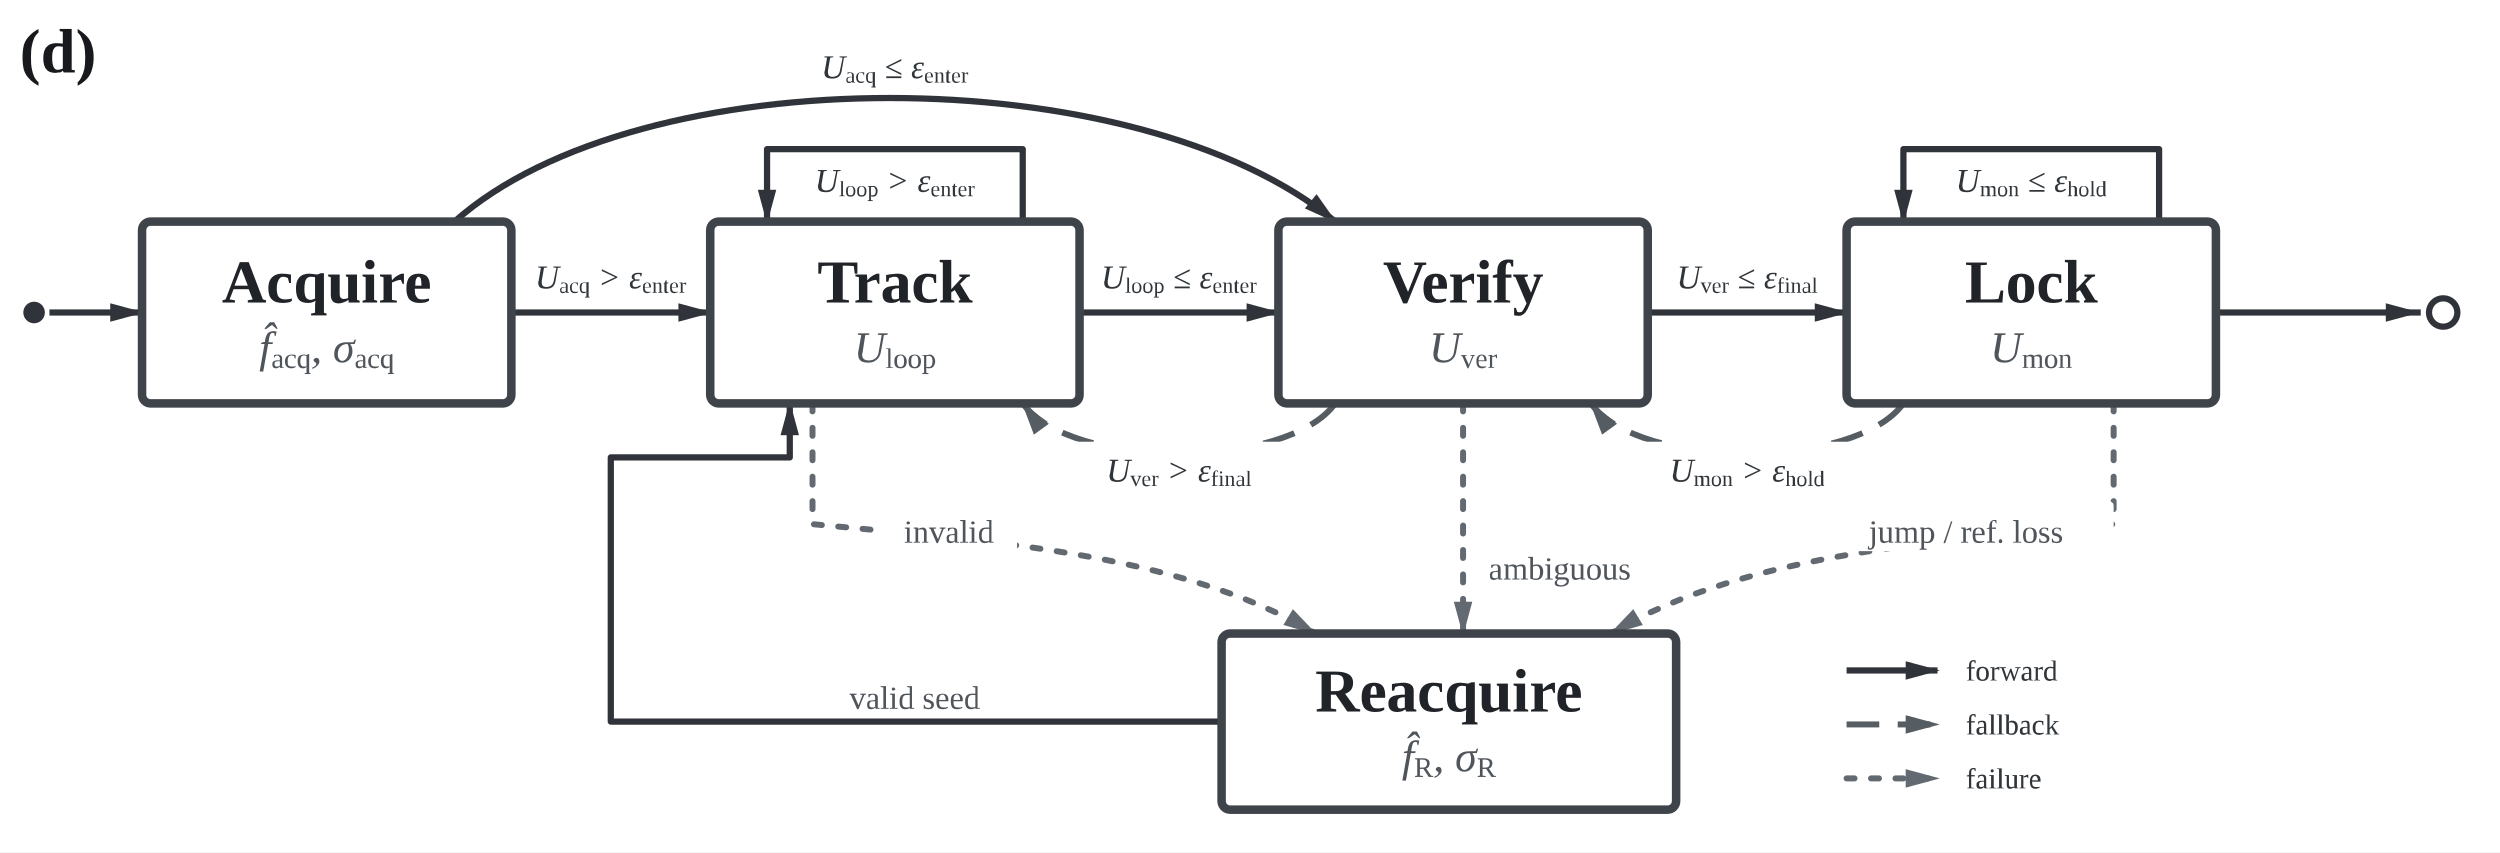
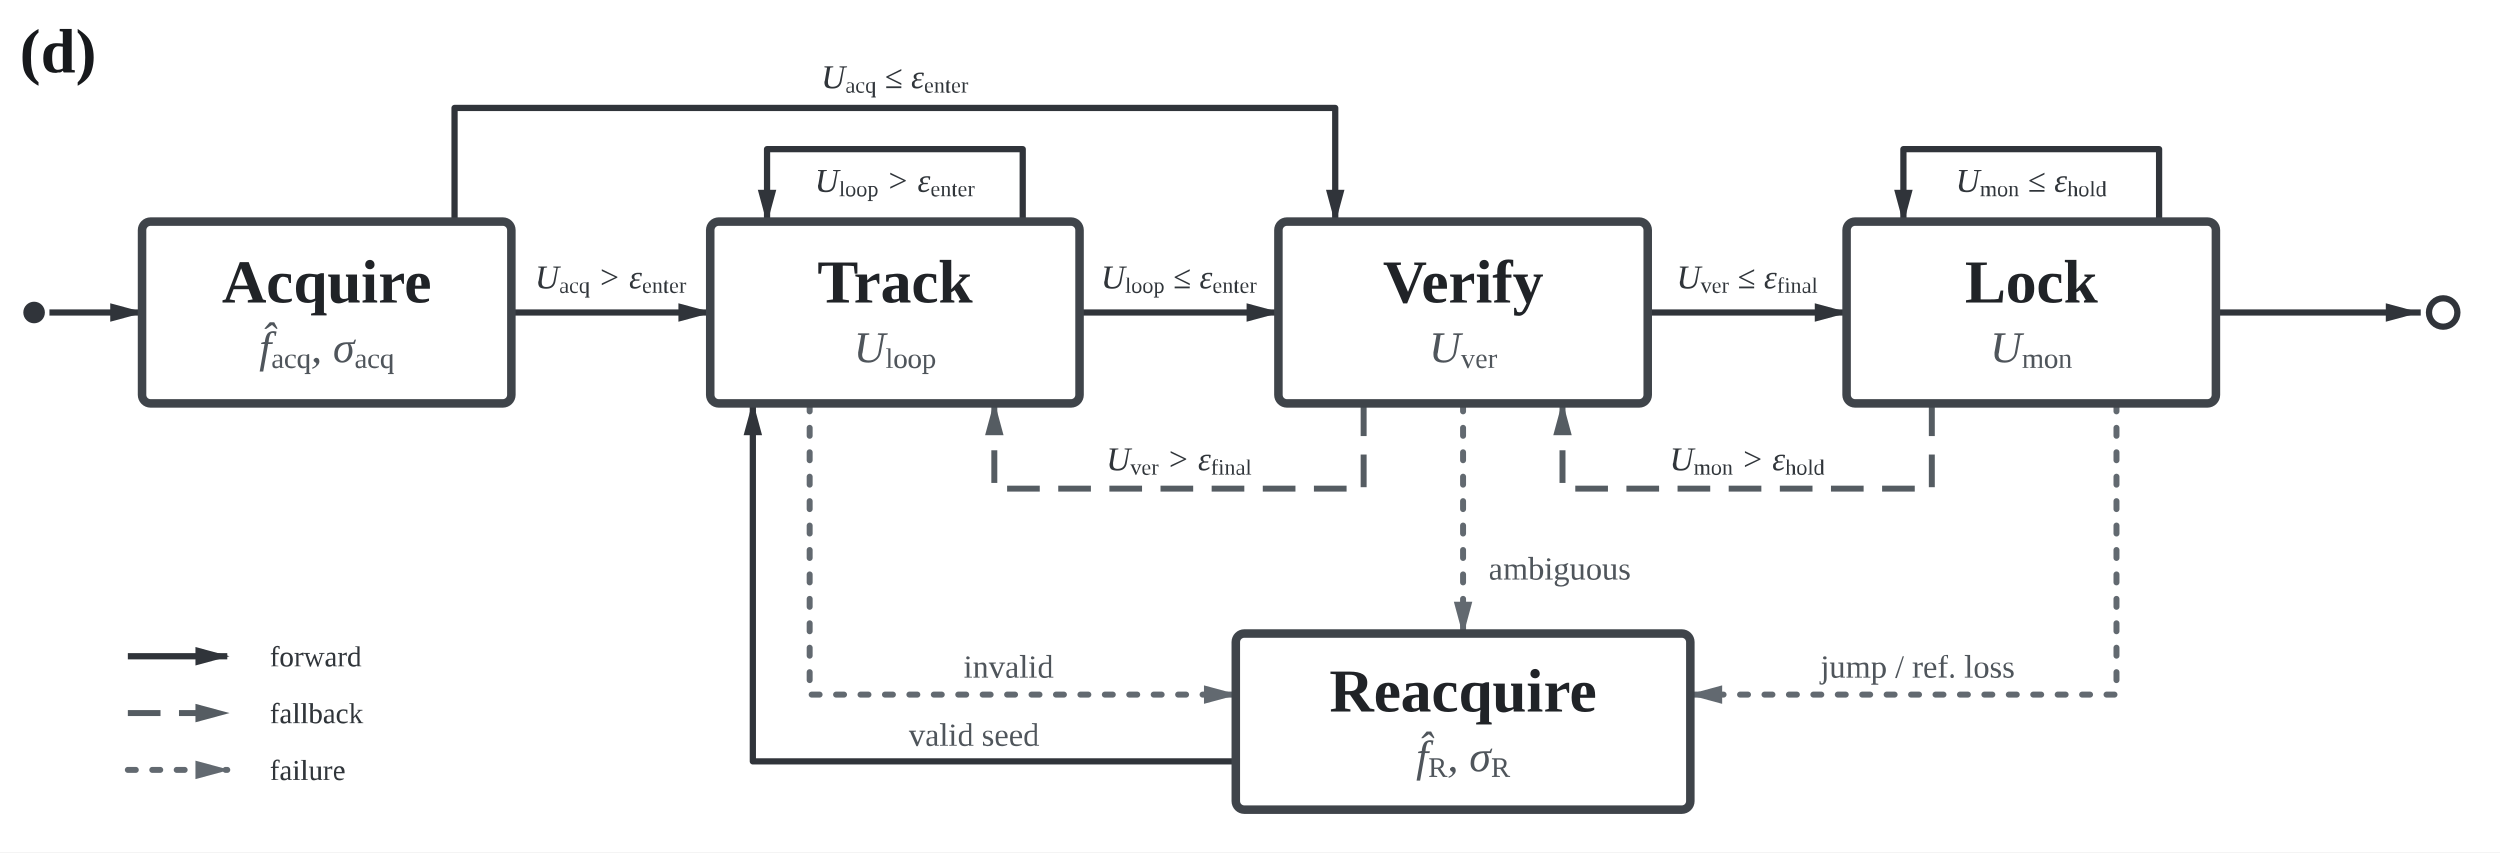
- <svg xmlns="http://www.w3.org/2000/svg" width="88mm" height="30mm" viewBox="0 0 88 30">
-   <defs>
+ <svg xmlns="http://www.w3.org/2000/svg" width="88mm" height="30mm" viewBox="0 0 88 30" version="1.1" id="svg32">
+   <defs id="defs3">
    <marker id="arrow-forward" markerWidth="1.2" markerHeight="0.65" refX="1.12" refY="0.325" orient="auto" markerUnits="userSpaceOnUse">
-       <path d="M0,0 L1.2,0.325 L0,0.65 z" fill="#30343a" />
+       <path d="M0,0 L1.2,0.325 L0,0.65 z" fill="#30343a" id="path1" />
    </marker>
    <marker id="arrow-fallback" markerWidth="1.2" markerHeight="0.65" refX="1.12" refY="0.325" orient="auto" markerUnits="userSpaceOnUse">
-       <path d="M0,0 L1.2,0.325 L0,0.65 z" fill="#555c62" />
+       <path d="M0,0 L1.2,0.325 L0,0.65 z" fill="#555c62" id="path2" />
    </marker>
    <marker id="arrow-failure" markerWidth="1.2" markerHeight="0.65" refX="1.12" refY="0.325" orient="auto" markerUnits="userSpaceOnUse">
-       <path d="M0,0 L1.2,0.325 L0,0.65 z" fill="#626970" />
+       <path d="M0,0 L1.2,0.325 L0,0.65 z" fill="#626970" id="path3" />
    </marker>
-     <style>
+     <style id="style3">
      .state { font-family: "Times New Roman", "Latin Modern Roman", serif; font-size: 2.15px; font-weight: 700; fill: #202327; letter-spacing: 0; }
      .quantity { font-family: "Times New Roman", "Latin Modern Roman", serif; font-size: 1.55px; font-style: italic; fill: #4f555b; letter-spacing: 0; }
      .condition { font-family: "Times New Roman", "Latin Modern Roman", serif; font-size: 1.17px; font-style: italic; fill: #30353a; letter-spacing: 0; }
      .event { font-family: "Times New Roman", "Latin Modern Roman", serif; font-size: 1.14px; font-style: normal; fill: #4f555b; letter-spacing: 0; }
      .legend { font-family: "Times New Roman", "Latin Modern Roman", serif; font-size: 1.02px; font-style: normal; fill: #30353a; letter-spacing: 0; }
      .label-bg { fill: #ffffff; stroke: none; }
      .panel { font-family: "Times New Roman", "Latin Modern Roman", serif; font-size: 2.2px; font-weight: 700; fill: #17191c; letter-spacing: 0; }
      .node { fill: #ffffff; stroke: #3f444a; stroke-width: 0.30; }
      .forward { fill: none; stroke: #30343a; stroke-width: 0.22; stroke-linecap: square; stroke-linejoin: round; marker-end: url(#arrow-forward); }
      .fallback { fill: none; stroke: #555c62; stroke-width: 0.21; stroke-dasharray: 1.15,0.65; stroke-linecap: butt; stroke-linejoin: round; marker-end: url(#arrow-fallback); }
      .failure { fill: none; stroke: #626970; stroke-width: 0.21; stroke-dasharray: 0.28,0.58; stroke-linecap: round; stroke-linejoin: round; marker-end: url(#arrow-failure); }
      .legend-forward { fill: none; stroke: #30343a; stroke-width: 0.22; marker-end: url(#arrow-forward); }
      .legend-fallback { fill: none; stroke: #555c62; stroke-width: 0.21; stroke-dasharray: 1.15,0.65; marker-end: url(#arrow-fallback); }
      .legend-failure { fill: none; stroke: #626970; stroke-width: 0.21; stroke-dasharray: 0.28,0.58; stroke-linecap: round; marker-end: url(#arrow-failure); }
    </style>
  </defs>
  <g id="layer-background">
-     <rect id="page-background" width="88" height="30" fill="#ffffff" />
+     <rect id="page-background" width="88" height="30" fill="#ffffff" x="0" y="0" />
    <text id="panel-label" class="panel" x="0.7" y="2.55">(d)</text>
  </g>
  <g id="layer-transitions">
    <circle id="initial-state" cx="1.2" cy="11" r="0.38" fill="#30343a" />
    <path id="initial-to-acquire" class="forward" d="M1.85,11 H5" />
    <path id="acquire-to-track" class="forward" d="M18,11 H25" />
    <path id="track-to-verify" class="forward" d="M38,11 H45" />
    <path id="verify-to-lock" class="forward" d="M58,11 H65" />
    <path id="lock-to-output" class="forward" d="M78,11 H85.1" />
    <circle id="calibrated-output" cx="86" cy="11" r="0.50" fill="#ffffff" stroke="#30343a" stroke-width="0.22" />
-     <path id="acquire-to-verify" class="forward" d="M16,7.8 C22.5,2.0 40.0,2.0 47,7.8" />
+     <path id="acquire-to-verify" class="forward" d="M 16,7.8 V 3.8 H 47 V 7.8" />
    <path id="track-self-loop" class="forward" d="M36,7.8 V5.25 H27 V7.8" />
    <path id="lock-self-loop" class="forward" d="M76,7.8 V5.25 H67 V7.8" />
-     <path id="verify-to-track" class="fallback" d="M47,14.2 C45.3,16.55 37.7,16.55 36,14.2" />
-     <path id="lock-to-verify" class="fallback" d="M67,14.2 C65.3,16.55 57.7,16.55 56,14.2" />
-     <path id="track-to-reacquire" class="failure" d="M28.6,14.2 V18.45 C34.2,19.0 41.5,19.4 46.3,22.3" />
+     <path id="verify-to-track" class="fallback" d="M 48,14.2 V 17.2 H 35 V 14.2" />
+     <path id="lock-to-verify" class="fallback" d="M 68,14.2 V 17.2 H 55 V 14.2" />
+     <path id="track-to-reacquire" class="failure" d="M 28.5,14.2 V 24.45 H 43.5" />
    <path id="verify-to-reacquire" class="failure" d="M51.5,14.2 V22.3" />
-     <path id="lock-to-reacquire" class="failure" d="M74.4,14.2 V18.45 C68.8,19.0 61.5,19.4 56.7,22.3" />
-     <path id="reacquire-to-track" class="forward" d="M43,25.4 H21.5 V16.1 H27.8 V14.2" />
+     <path id="lock-to-reacquire" class="failure" d="M 74.5,14.2 V 24.45 H 59.5" />
+     <path id="reacquire-to-track" class="forward" d="M 43.5,26.8 H 26.5 V 14.2" />
  </g>
  <g id="layer-state-boxes">
    <rect id="box-acquire" class="node" x="5" y="7.8" width="13" height="6.4" rx="0.3" />
    <rect id="box-track" class="node" x="25" y="7.8" width="13" height="6.4" rx="0.3" />
    <rect id="box-verify" class="node" x="45" y="7.8" width="13" height="6.4" rx="0.3" />
    <rect id="box-lock" class="node" x="65" y="7.8" width="13" height="6.4" rx="0.3" />
-     <rect id="box-reacquire" class="node" x="43" y="22.3" width="16" height="6.2" rx="0.3" />
+     <rect id="box-reacquire" class="node" x="43.5" y="22.3" width="16" height="6.2" rx="0.3" />
  </g>
  <g id="layer-state-text">
    <g id="text-acquire">
-       <text class="state" x="11.5" y="10.65" text-anchor="middle">Acquire</text>
-       <text class="quantity" x="11.5" y="12.75" text-anchor="middle">f̂<tspan baseline-shift="sub" font-size="1.0px" font-style="normal">acq</tspan>, σ<tspan baseline-shift="sub" font-size="1.0px" font-style="normal">acq</tspan>
+       <text class="state" x="11.5" y="10.65" text-anchor="middle" id="text3">Acquire</text>
+       <text class="quantity" x="11.5" y="12.75" text-anchor="middle" id="text4">f̂<tspan baseline-shift="sub" font-size="1.0px" font-style="normal" id="tspan3">acq</tspan>, σ<tspan baseline-shift="sub" font-size="1.0px" font-style="normal" id="tspan4">acq</tspan>
      </text>
    </g>
    <g id="text-track">
-       <text class="state" x="31.5" y="10.65" text-anchor="middle">Track</text>
-       <text class="quantity" x="31.5" y="12.75" text-anchor="middle">U<tspan baseline-shift="sub" font-size="1.0px" font-style="normal">loop</tspan>
+       <text class="state" x="31.5" y="10.65" text-anchor="middle" id="text5">Track</text>
+       <text class="quantity" x="31.5" y="12.75" text-anchor="middle" id="text6">U<tspan baseline-shift="sub" font-size="1.0px" font-style="normal" id="tspan5">loop</tspan>
      </text>
    </g>
    <g id="text-verify">
-       <text class="state" x="51.5" y="10.65" text-anchor="middle">Verify</text>
-       <text class="quantity" x="51.5" y="12.75" text-anchor="middle">U<tspan baseline-shift="sub" font-size="1.0px" font-style="normal">ver</tspan>
+       <text class="state" x="51.5" y="10.65" text-anchor="middle" id="text7">Verify</text>
+       <text class="quantity" x="51.5" y="12.75" text-anchor="middle" id="text8">U<tspan baseline-shift="sub" font-size="1.0px" font-style="normal" id="tspan7">ver</tspan>
      </text>
    </g>
    <g id="text-lock">
-       <text class="state" x="71.5" y="10.65" text-anchor="middle">Lock</text>
-       <text class="quantity" x="71.5" y="12.75" text-anchor="middle">U<tspan baseline-shift="sub" font-size="1.0px" font-style="normal">mon</tspan>
+       <text class="state" x="71.5" y="10.65" text-anchor="middle" id="text9">Lock</text>
+       <text class="quantity" x="71.5" y="12.75" text-anchor="middle" id="text10">U<tspan baseline-shift="sub" font-size="1.0px" font-style="normal" id="tspan9">mon</tspan>
      </text>
    </g>
    <g id="text-reacquire">
-       <text class="state" x="51" y="25.05" text-anchor="middle">Reacquire</text>
-       <text class="quantity" x="51" y="27.15" text-anchor="middle">f̂<tspan baseline-shift="sub" font-size="1.0px" font-style="normal">R</tspan>, σ<tspan baseline-shift="sub" font-size="1.0px" font-style="normal">R</tspan>
+       <text class="state" x="51.5" y="25.05" text-anchor="middle" id="text11">Reacquire</text>
+       <text class="quantity" x="51.5" y="27.15" text-anchor="middle" id="text12">f̂<tspan baseline-shift="sub" font-size="1.0px" font-style="normal" id="tspan11">R</tspan>, σ<tspan baseline-shift="sub" font-size="1.0px" font-style="normal" id="tspan12">R</tspan>
      </text>
    </g>
  </g>
  <g id="layer-transition-conditions">
-     <rect class="label-bg" x="37.1" y="15.55" width="8.8" height="1.75" rx="0.15" />
-     <rect class="label-bg" x="57.1" y="15.55" width="8.8" height="1.75" rx="0.15" />
-     <rect class="label-bg" x="31.0" y="17.65" width="4.8" height="1.75" rx="0.15" />
-     <rect class="label-bg" x="64.0" y="17.65" width="10.4" height="1.75" rx="0.15" />
-     <text id="condition-acquire-verify" class="condition" x="31.5" y="2.75" text-anchor="middle">U<tspan baseline-shift="sub" font-size="0.78px" font-style="normal">acq</tspan> ≤ ε<tspan baseline-shift="sub" font-size="0.78px" font-style="normal">enter</tspan>
+     <rect class="label-bg" x="57.1" y="15.15" width="8.8" height="1.75" rx="0.15" id="rect13" />
+     <rect class="label-bg" x="37.1" y="15.15" width="8.8" height="1.75" rx="0.15" id="rect14" />
+     <text id="condition-acquire-verify" class="condition" x="31.5" y="3.1" text-anchor="middle">U<tspan baseline-shift="sub" font-size="0.78px" font-style="normal" id="tspan15">acq</tspan> ≤ ε<tspan baseline-shift="sub" font-size="0.78px" font-style="normal" id="tspan16">enter</tspan>
    </text>
-     <text id="condition-acquire-track" class="condition" x="21.5" y="10.15" text-anchor="middle">U<tspan baseline-shift="sub" font-size="0.78px" font-style="normal">acq</tspan> &gt; ε<tspan baseline-shift="sub" font-size="0.78px" font-style="normal">enter</tspan>
+     <text id="condition-acquire-track" class="condition" x="21.5" y="10.15" text-anchor="middle">U<tspan baseline-shift="sub" font-size="0.78px" font-style="normal" id="tspan17">acq</tspan> &gt; ε<tspan baseline-shift="sub" font-size="0.78px" font-style="normal" id="tspan18">enter</tspan>
    </text>
-     <text id="condition-track-loop" class="condition" x="31.5" y="6.75" text-anchor="middle">U<tspan baseline-shift="sub" font-size="0.78px" font-style="normal">loop</tspan> &gt; ε<tspan baseline-shift="sub" font-size="0.78px" font-style="normal">enter</tspan>
+     <text id="condition-track-loop" class="condition" x="31.5" y="6.75" text-anchor="middle">U<tspan baseline-shift="sub" font-size="0.78px" font-style="normal" id="tspan19">loop</tspan> &gt; ε<tspan baseline-shift="sub" font-size="0.78px" font-style="normal" id="tspan20">enter</tspan>
    </text>
-     <text id="condition-track-verify" class="condition" x="41.5" y="10.15" text-anchor="middle">U<tspan baseline-shift="sub" font-size="0.78px" font-style="normal">loop</tspan> ≤ ε<tspan baseline-shift="sub" font-size="0.78px" font-style="normal">enter</tspan>
+     <text id="condition-track-verify" class="condition" x="41.5" y="10.15" text-anchor="middle">U<tspan baseline-shift="sub" font-size="0.78px" font-style="normal" id="tspan21">loop</tspan> ≤ ε<tspan baseline-shift="sub" font-size="0.78px" font-style="normal" id="tspan22">enter</tspan>
    </text>
-     <text id="condition-verify-lock" class="condition" x="61.5" y="10.15" text-anchor="middle">U<tspan baseline-shift="sub" font-size="0.78px" font-style="normal">ver</tspan> ≤ ε<tspan baseline-shift="sub" font-size="0.78px" font-style="normal">final</tspan>
+     <text id="condition-verify-lock" class="condition" x="61.5" y="10.15" text-anchor="middle">U<tspan baseline-shift="sub" font-size="0.78px" font-style="normal" id="tspan23">ver</tspan> ≤ ε<tspan baseline-shift="sub" font-size="0.78px" font-style="normal" id="tspan24">final</tspan>
    </text>
-     <text id="condition-lock-loop" class="condition" x="71.5" y="6.75" text-anchor="middle">U<tspan baseline-shift="sub" font-size="0.78px" font-style="normal">mon</tspan> ≤ ε<tspan baseline-shift="sub" font-size="0.78px" font-style="normal">hold</tspan>
+     <text id="condition-lock-loop" class="condition" x="71.5" y="6.75" text-anchor="middle">U<tspan baseline-shift="sub" font-size="0.78px" font-style="normal" id="tspan25">mon</tspan> ≤ ε<tspan baseline-shift="sub" font-size="0.78px" font-style="normal" id="tspan26">hold</tspan>
    </text>
-     <text id="condition-verify-track" class="condition" x="41.5" y="16.95" text-anchor="middle">U<tspan baseline-shift="sub" font-size="0.78px" font-style="normal">ver</tspan> &gt; ε<tspan baseline-shift="sub" font-size="0.78px" font-style="normal">final</tspan>
+     <text id="condition-verify-track" class="condition" x="41.5" y="16.55" text-anchor="middle">U<tspan baseline-shift="sub" font-size="0.78px" font-style="normal" id="tspan27">ver</tspan> &gt; ε<tspan baseline-shift="sub" font-size="0.78px" font-style="normal" id="tspan28">final</tspan>
    </text>
-     <text id="condition-lock-verify" class="condition" x="61.5" y="16.95" text-anchor="middle">U<tspan baseline-shift="sub" font-size="0.78px" font-style="normal">mon</tspan> &gt; ε<tspan baseline-shift="sub" font-size="0.78px" font-style="normal">hold</tspan>
+     <text id="condition-lock-verify" class="condition" x="61.5" y="16.55" text-anchor="middle">U<tspan baseline-shift="sub" font-size="0.78px" font-style="normal" id="tspan29">mon</tspan> &gt; ε<tspan baseline-shift="sub" font-size="0.78px" font-style="normal" id="tspan30">hold</tspan>
    </text>
-     <text id="event-track-failure" class="event" x="33.4" y="19.1" text-anchor="middle">invalid</text>
+     <text id="event-track-failure" class="event" x="35.5" y="23.85" text-anchor="middle">invalid</text>
    <text id="event-verify-failure" class="event" x="52.4" y="20.4" text-anchor="start">ambiguous</text>
-     <text id="event-lock-failure" class="event" x="69.2" y="19.1" text-anchor="middle">jump / ref. loss</text>
-     <text id="event-seed-restored" class="event" x="32.2" y="24.95" text-anchor="middle">valid seed</text>
+     <text id="event-lock-failure" class="event" x="67.5" y="23.85" text-anchor="middle">jump / ref. loss</text>
+     <text id="event-seed-restored" class="event" x="35" y="26.25" text-anchor="middle" xml:space="preserve">
+       <tspan x="35" y="26.25" id="tspan1">valid seed</tspan>
+     </text>
  </g>
  <g id="layer-line-legend">
-     <path class="legend-forward" d="M65,23.6 H68.2" />
-     <text class="legend" x="69.2" y="23.95">forward</text>
-     <path class="legend-fallback" d="M65,25.5 H68.2" />
-     <text class="legend" x="69.2" y="25.85">fallback</text>
-     <path class="legend-failure" d="M65,27.4 H68.2" />
-     <text class="legend" x="69.2" y="27.75">failure</text>
+     <path class="legend-forward" d="M 4.5,23.1 H 8" id="path30" />
+     <text class="legend" x="9.5" y="23.45" id="text30">forward</text>
+     <path class="legend-fallback" d="M 4.5,25.1 H 8" id="path31" />
+     <text class="legend" x="9.5" y="25.45" id="text31">fallback</text>
+     <path class="legend-failure" d="M 4.5,27.1 H 8" id="path32" />
+     <text class="legend" x="9.5" y="27.45" id="text32">failure</text>
  </g>
</svg>
